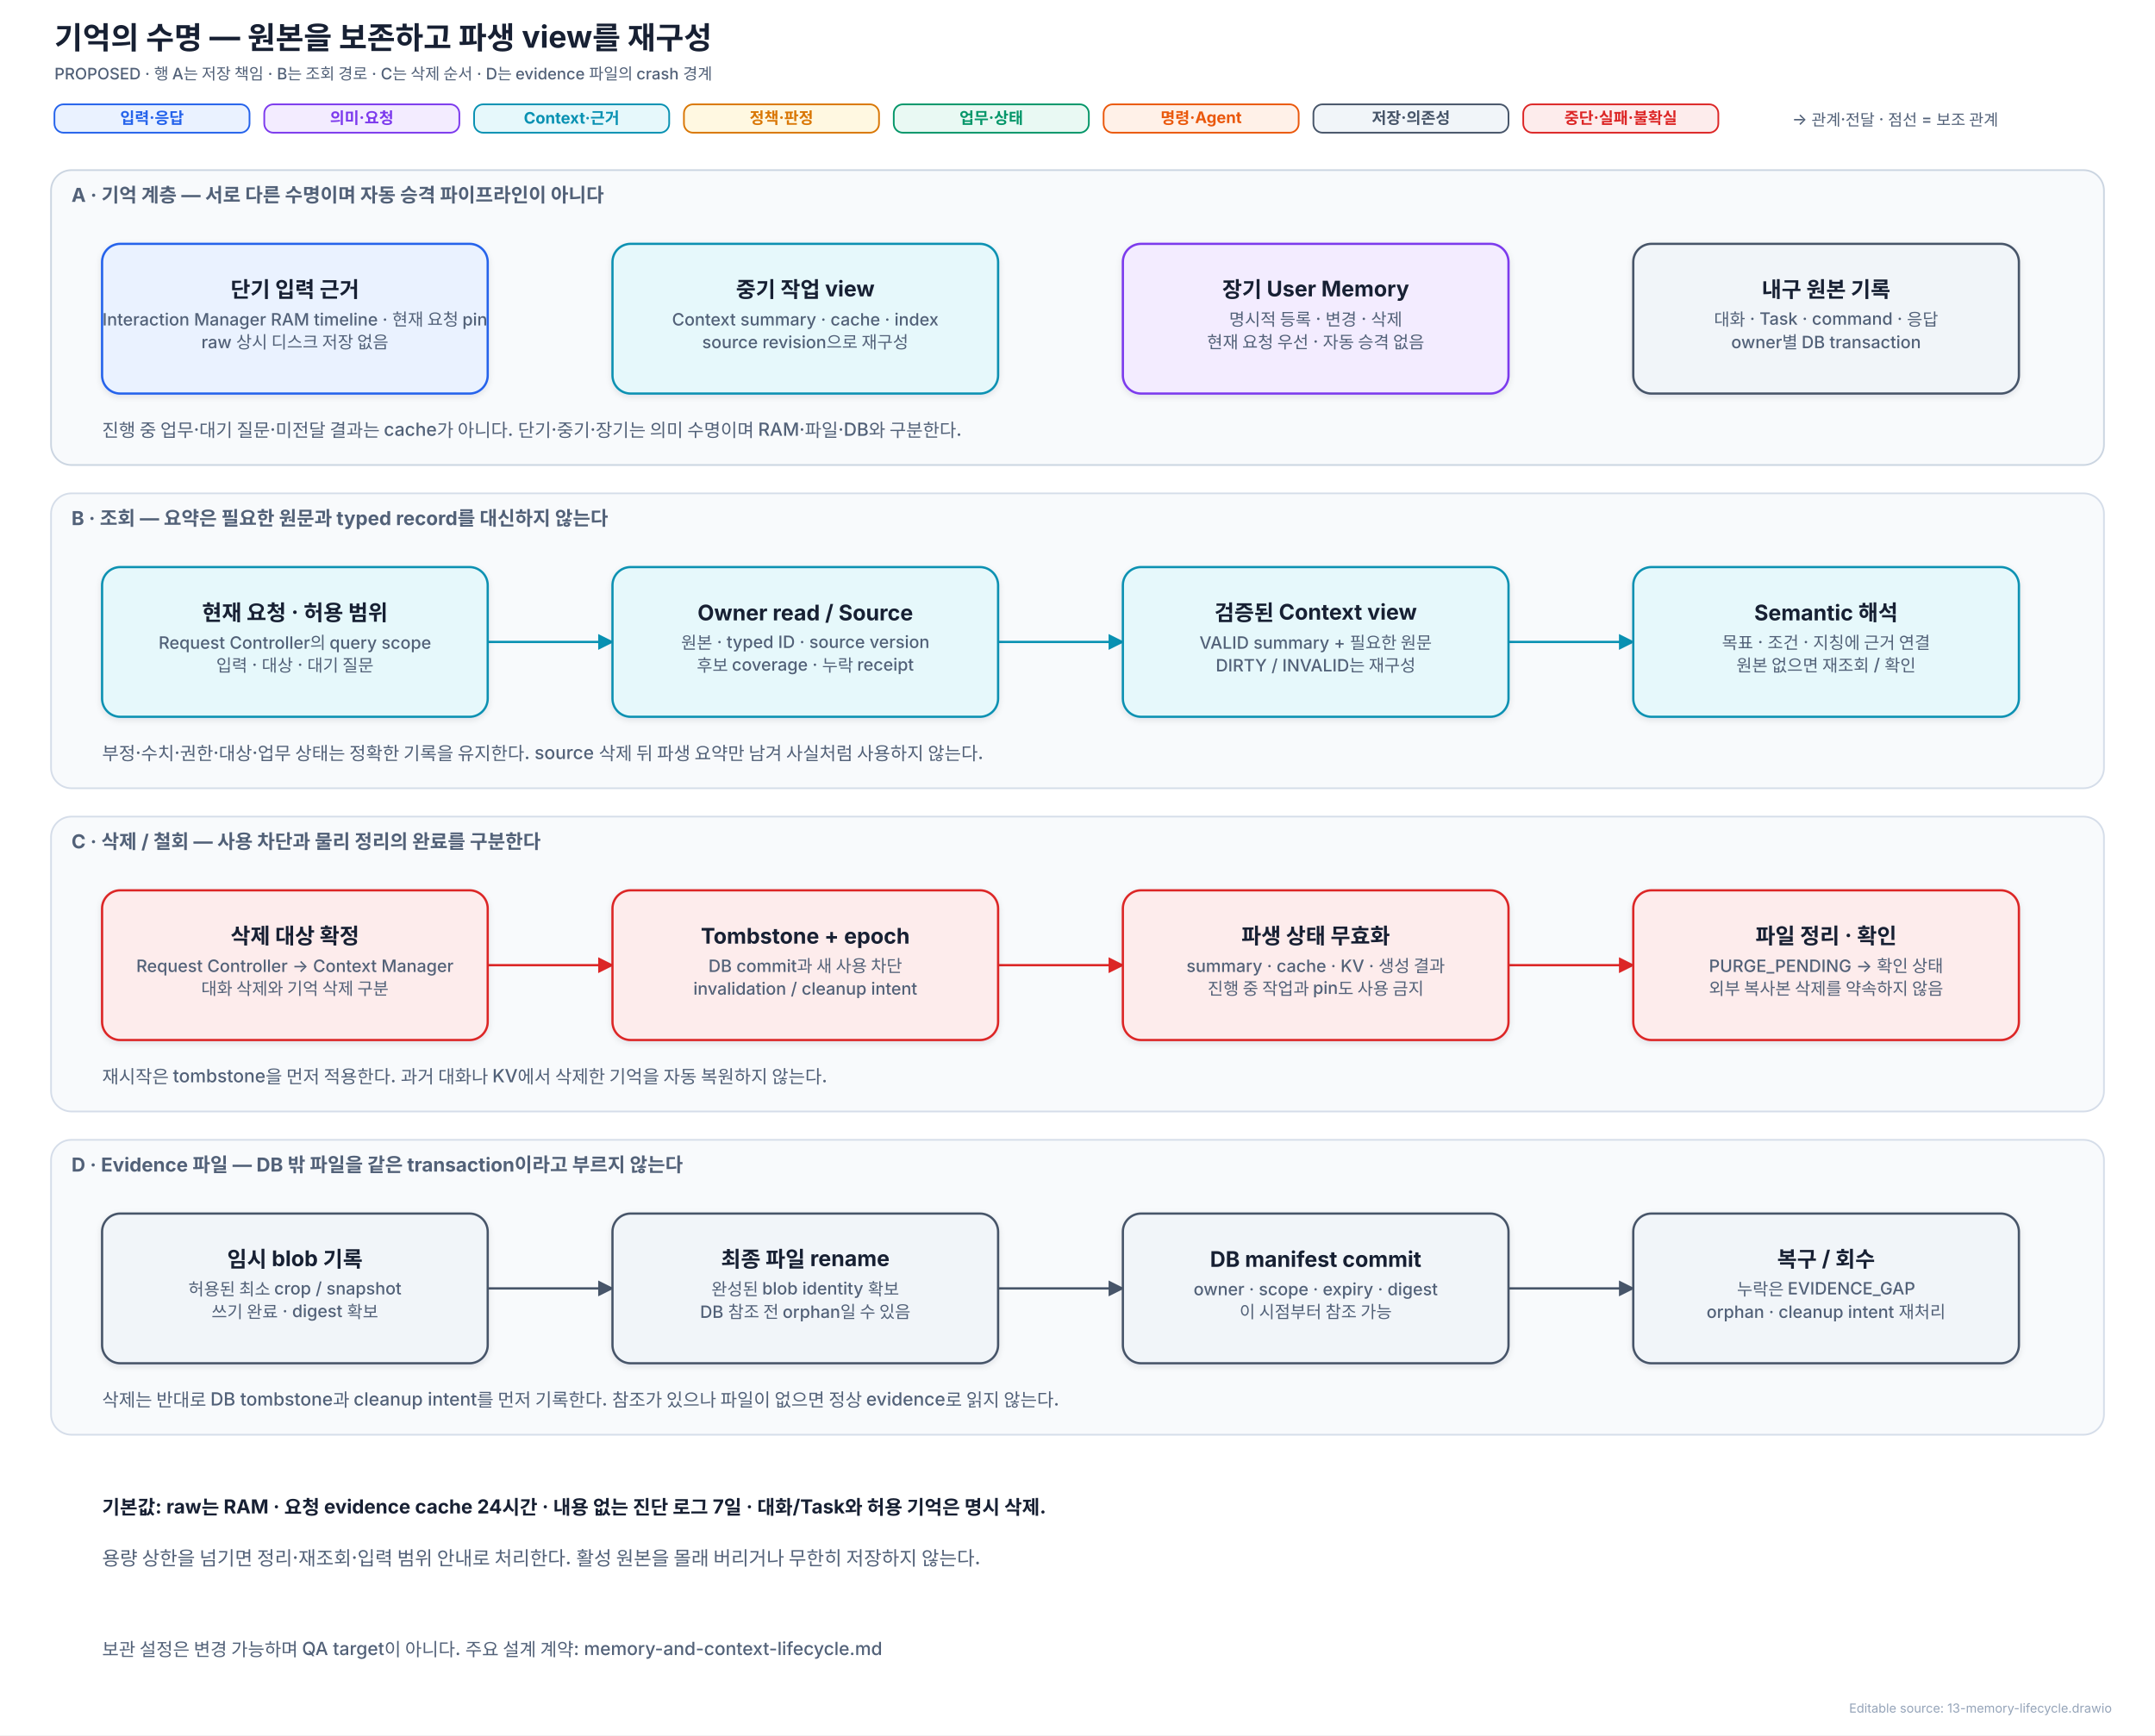
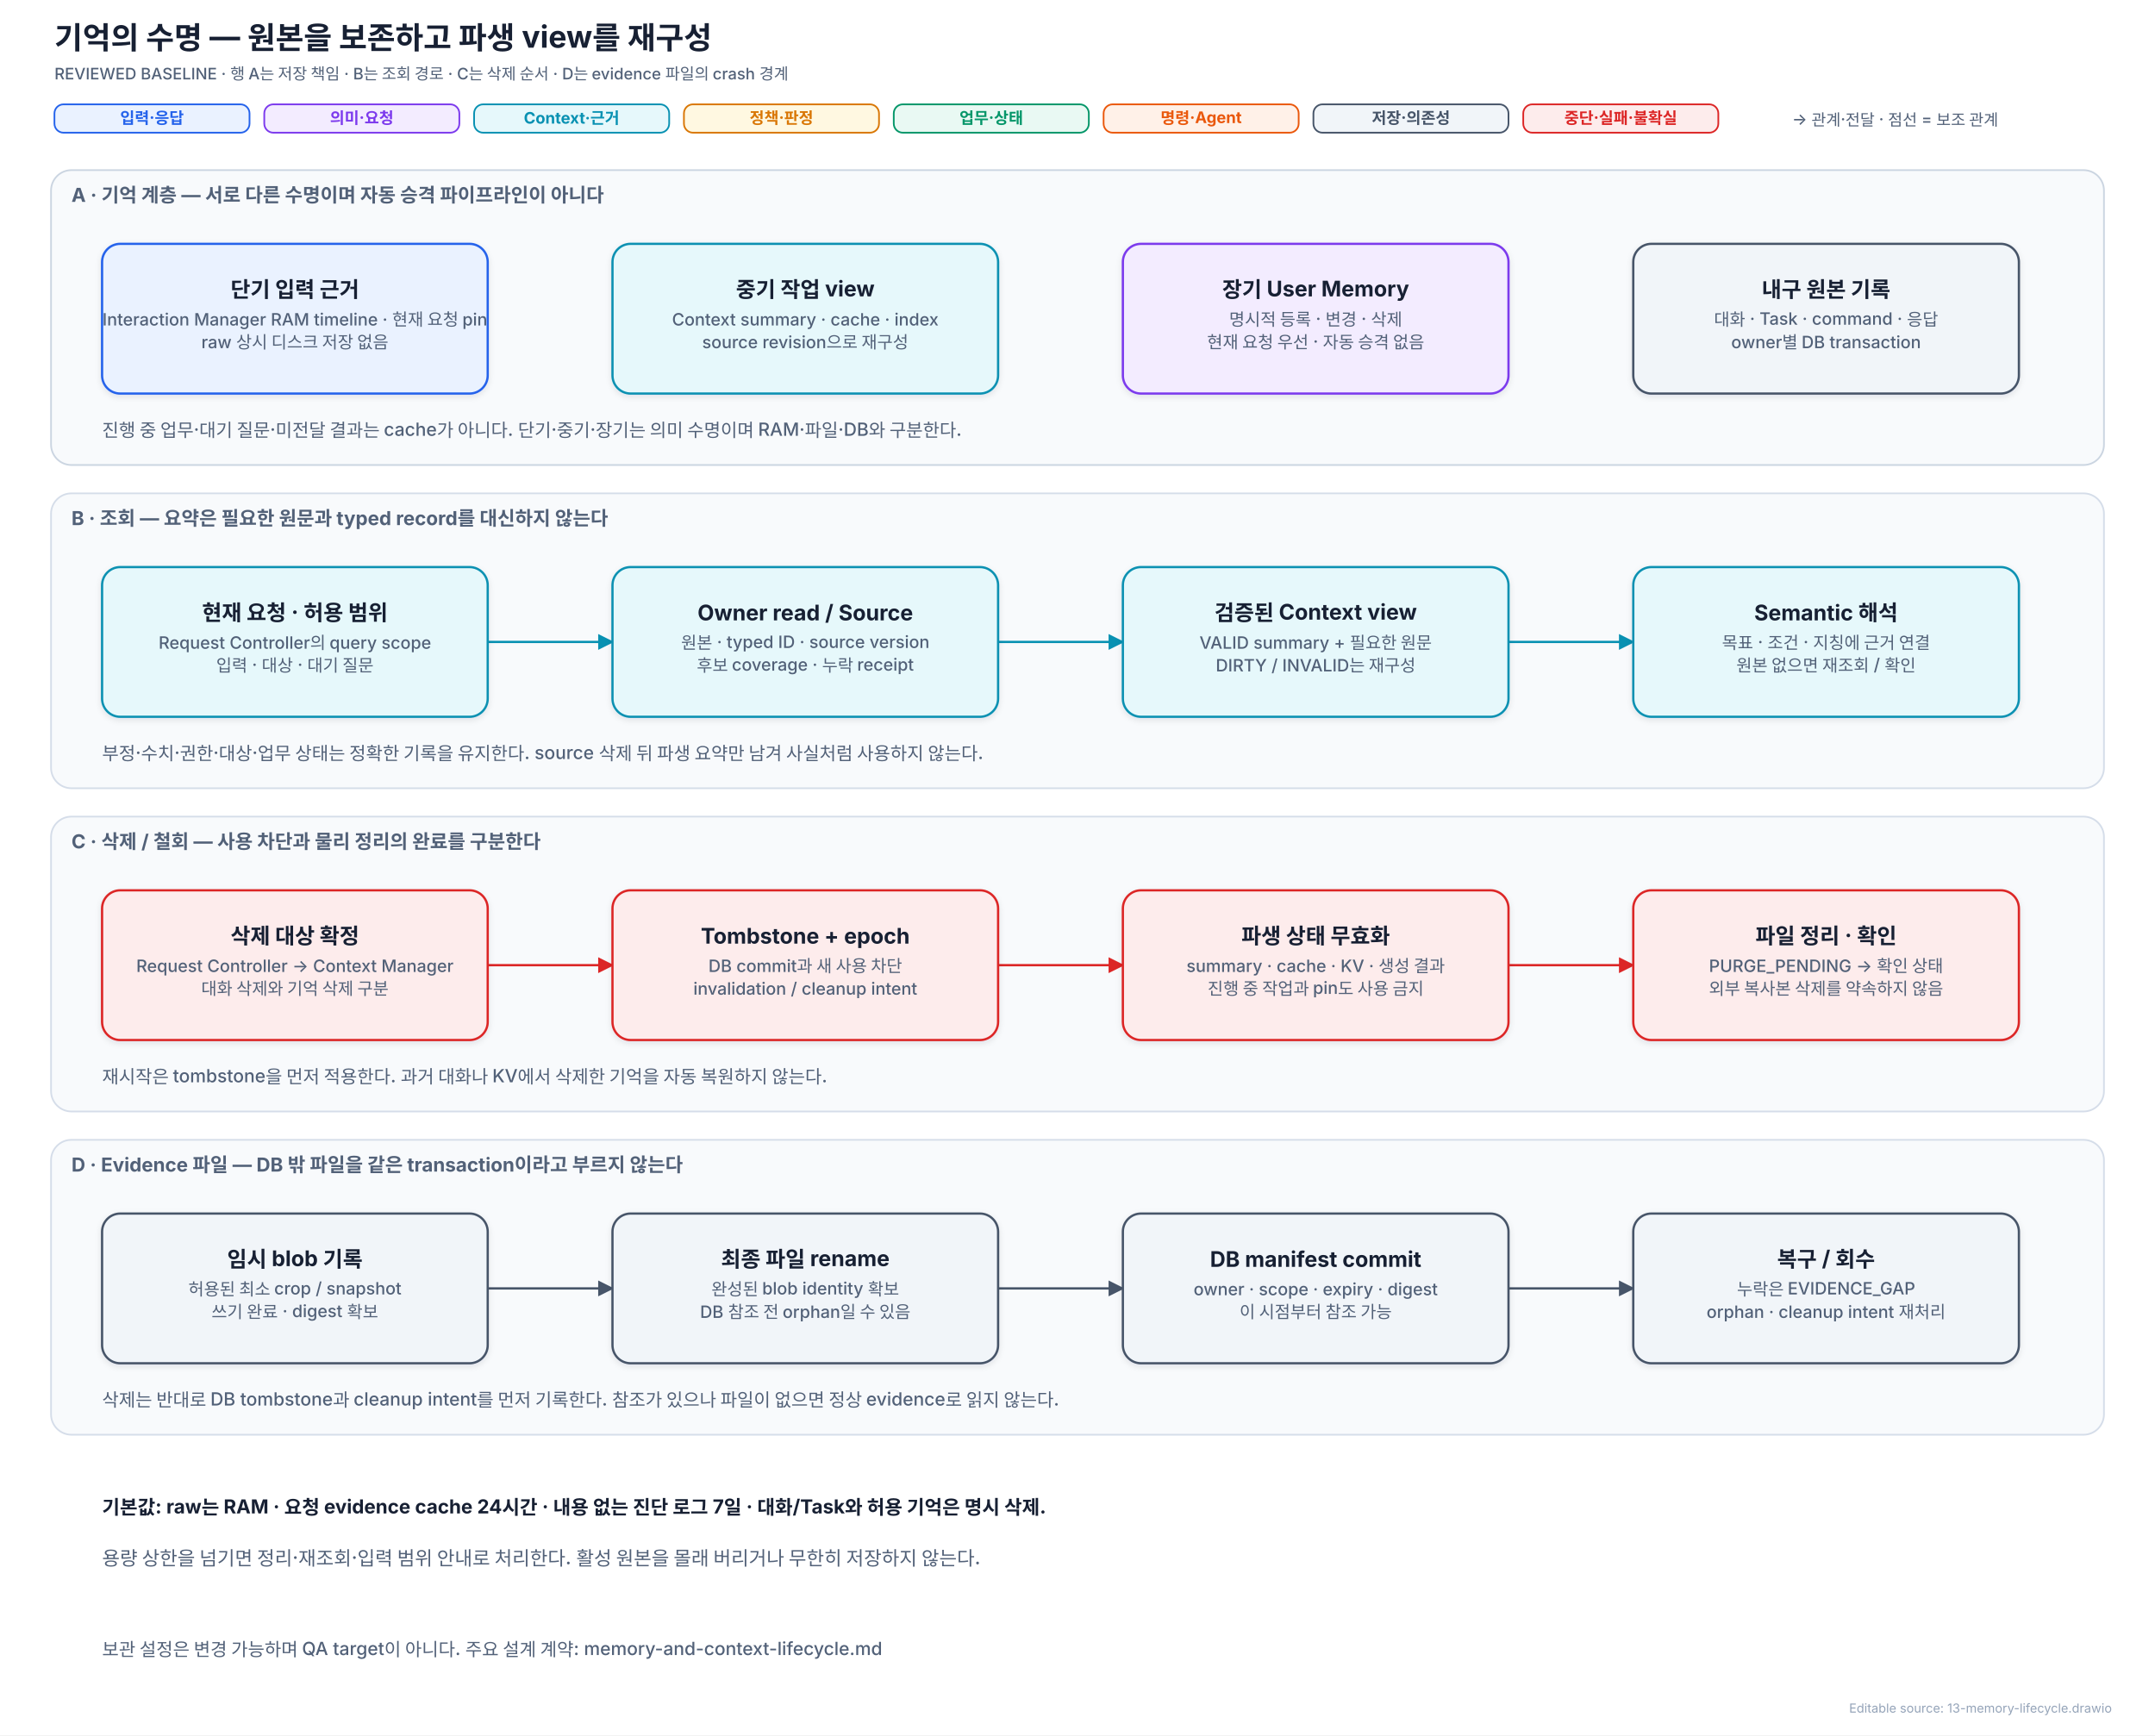
<svg xmlns="http://www.w3.org/2000/svg" width="1900" height="1530" viewBox="0 0 1900 1530" role="img" aria-labelledby="title desc">
  <defs>
    <marker id="arrow" viewBox="0 0 10 10" refX="9" refY="5" markerWidth="7" markerHeight="7" orient="auto-start-reverse">
      <path d="M 0 0 L 10 5 L 0 10 z" fill="#64748B" />
    </marker>
    <marker id="arrow-blue" viewBox="0 0 10 10" refX="9" refY="5" markerWidth="7" markerHeight="7" orient="auto-start-reverse">
      <path d="M 0 0 L 10 5 L 0 10 z" fill="#2563EB" />
    </marker>
    <marker id="arrow-cyan" viewBox="0 0 10 10" refX="9" refY="5" markerWidth="7" markerHeight="7" orient="auto-start-reverse">
      <path d="M 0 0 L 10 5 L 0 10 z" fill="#0891B2" />
    </marker>
    <marker id="arrow-purple" viewBox="0 0 10 10" refX="9" refY="5" markerWidth="7" markerHeight="7" orient="auto-start-reverse">
      <path d="M 0 0 L 10 5 L 0 10 z" fill="#7C3AED" />
    </marker>
    <marker id="arrow-green" viewBox="0 0 10 10" refX="9" refY="5" markerWidth="7" markerHeight="7" orient="auto-start-reverse">
      <path d="M 0 0 L 10 5 L 0 10 z" fill="#059669" />
    </marker>
    <marker id="arrow-orange" viewBox="0 0 10 10" refX="9" refY="5" markerWidth="7" markerHeight="7" orient="auto-start-reverse">
      <path d="M 0 0 L 10 5 L 0 10 z" fill="#EA580C" />
    </marker>
    <marker id="arrow-amber" viewBox="0 0 10 10" refX="9" refY="5" markerWidth="7" markerHeight="7" orient="auto-start-reverse">
      <path d="M 0 0 L 10 5 L 0 10 z" fill="#D97706" />
    </marker>
    <marker id="arrow-gray" viewBox="0 0 10 10" refX="9" refY="5" markerWidth="7" markerHeight="7" orient="auto-start-reverse">
      <path d="M 0 0 L 10 5 L 0 10 z" fill="#475569" />
    </marker>
    <marker id="arrow-red" viewBox="0 0 10 10" refX="9" refY="5" markerWidth="7" markerHeight="7" orient="auto-start-reverse">
      <path d="M 0 0 L 10 5 L 0 10 z" fill="#DC2626" />
    </marker>
    <filter id="shadow" x="-10%" y="-10%" width="120%" height="140%">
      <feDropShadow dx="0" dy="2" stdDeviation="3" flood-color="#0F172A" flood-opacity="0.10" />
    </filter>
  </defs>
  <rect width="1900" height="1530" fill="#FFFFFF" />
  <text x="48" y="43" font-family="Inter, Arial, sans-serif" font-size="27" font-weight="750" fill="#172033">기억의 수명 — 원본을 보존하고 파생 view를 재구성</text>
-   <text x="48" y="70" font-family="Inter, Arial, sans-serif" font-size="14" font-weight="500" fill="#526178">PROPOSED · 행 A는 저장 책임 · B는 조회 경로 · C는 삭제 순서 · D는 evidence 파일의 crash 경계</text>
+   <text x="48" y="70" font-family="Inter, Arial, sans-serif" font-size="14" font-weight="500" fill="#526178">REVIEWED BASELINE · 행 A는 저장 책임 · B는 조회 경로 · C는 삭제 순서 · D는 evidence 파일의 crash 경계</text>
  <rect x="45" y="150" width="1810" height="260" rx="18" fill="#F8FAFC" stroke="#CBD5E1" stroke-width="1.5" />
  <text x="63" y="178" font-family="Inter, Arial, sans-serif" font-size="17" font-weight="750" fill="#526178">A · 기억 계층 — 서로 다른 수명이며 자동 승격 파이프라인이 아니다</text>
  <rect x="45" y="435" width="1810" height="260" rx="18" fill="#F8FAFC" stroke="#D5DDE9" stroke-width="1.5" />
  <text x="63" y="463" font-family="Inter, Arial, sans-serif" font-size="17" font-weight="750" fill="#526178">B · 조회 — 요약은 필요한 원문과 typed record를 대신하지 않는다</text>
  <rect x="45" y="720" width="1810" height="260" rx="18" fill="#F8FAFC" stroke="#D5DDE9" stroke-width="1.5" />
  <text x="63" y="748" font-family="Inter, Arial, sans-serif" font-size="17" font-weight="750" fill="#526178">C · 삭제 / 철회 — 사용 차단과 물리 정리의 완료를 구분한다</text>
  <rect x="45" y="1005" width="1810" height="260" rx="18" fill="#F8FAFC" stroke="#D5DDE9" stroke-width="1.5" />
  <text x="63" y="1033" font-family="Inter, Arial, sans-serif" font-size="17" font-weight="750" fill="#526178">D · Evidence 파일 — DB 밖 파일을 같은 transaction이라고 부르지 않는다</text>
  <polyline points="430,566.0 540,566.0" fill="none" stroke="#0891B2" stroke-width="2" stroke-linejoin="round" stroke-linecap="round" marker-end="url(#arrow-cyan)" />
  <polyline points="880,566.0 990,566.0" fill="none" stroke="#0891B2" stroke-width="2" stroke-linejoin="round" stroke-linecap="round" marker-end="url(#arrow-cyan)" />
  <polyline points="1330,566.0 1440,566.0" fill="none" stroke="#0891B2" stroke-width="2" stroke-linejoin="round" stroke-linecap="round" marker-end="url(#arrow-cyan)" />
  <polyline points="430,851.0 540,851.0" fill="none" stroke="#DC2626" stroke-width="2" stroke-linejoin="round" stroke-linecap="round" marker-end="url(#arrow-red)" />
  <polyline points="880,851.0 990,851.0" fill="none" stroke="#DC2626" stroke-width="2" stroke-linejoin="round" stroke-linecap="round" marker-end="url(#arrow-red)" />
  <polyline points="1330,851.0 1440,851.0" fill="none" stroke="#DC2626" stroke-width="2" stroke-linejoin="round" stroke-linecap="round" marker-end="url(#arrow-red)" />
  <polyline points="430,1136.0 540,1136.0" fill="none" stroke="#475569" stroke-width="2" stroke-linejoin="round" stroke-linecap="round" marker-end="url(#arrow-gray)" />
  <polyline points="880,1136.0 990,1136.0" fill="none" stroke="#475569" stroke-width="2" stroke-linejoin="round" stroke-linecap="round" marker-end="url(#arrow-gray)" />
  <polyline points="1330,1136.0 1440,1136.0" fill="none" stroke="#475569" stroke-width="2" stroke-linejoin="round" stroke-linecap="round" marker-end="url(#arrow-gray)" />
  <rect x="90" y="215" width="340" height="132" rx="16" fill="#EAF2FF" stroke="#2563EB" stroke-width="2" filter="url(#shadow)" />
  <g font-family="Inter, Arial, sans-serif">
    <text x="260.0" y="262.0" text-anchor="middle" font-size="19" font-weight="700" fill="#172033">단기 입력 근거</text>
    <text x="260.0" y="287.0" text-anchor="middle" font-size="15" font-weight="500" fill="#526178">Interaction Manager RAM timeline · 현재 요청 pin</text>
    <text x="260.0" y="307.0" text-anchor="middle" font-size="15" font-weight="500" fill="#526178">raw 상시 디스크 저장 없음</text>
  </g>
  <rect x="540" y="215" width="340" height="132" rx="16" fill="#E6F8FB" stroke="#0891B2" stroke-width="2" filter="url(#shadow)" />
  <g font-family="Inter, Arial, sans-serif">
    <text x="710.0" y="262.0" text-anchor="middle" font-size="19" font-weight="700" fill="#172033">중기 작업 view</text>
    <text x="710.0" y="287.0" text-anchor="middle" font-size="15" font-weight="500" fill="#526178">Context summary · cache · index</text>
    <text x="710.0" y="307.0" text-anchor="middle" font-size="15" font-weight="500" fill="#526178">source revision으로 재구성</text>
  </g>
  <rect x="990" y="215" width="340" height="132" rx="16" fill="#F3ECFF" stroke="#7C3AED" stroke-width="2" filter="url(#shadow)" />
  <g font-family="Inter, Arial, sans-serif">
    <text x="1160.0" y="262.0" text-anchor="middle" font-size="19" font-weight="700" fill="#172033">장기 User Memory</text>
    <text x="1160.0" y="287.0" text-anchor="middle" font-size="15" font-weight="500" fill="#526178">명시적 등록 · 변경 · 삭제</text>
    <text x="1160.0" y="307.0" text-anchor="middle" font-size="15" font-weight="500" fill="#526178">현재 요청 우선 · 자동 승격 없음</text>
  </g>
  <rect x="1440" y="215" width="340" height="132" rx="16" fill="#F1F5F9" stroke="#475569" stroke-width="2" filter="url(#shadow)" />
  <g font-family="Inter, Arial, sans-serif">
    <text x="1610.0" y="262.0" text-anchor="middle" font-size="19" font-weight="700" fill="#172033">내구 원본 기록</text>
    <text x="1610.0" y="287.0" text-anchor="middle" font-size="15" font-weight="500" fill="#526178">대화 · Task · command · 응답</text>
    <text x="1610.0" y="307.0" text-anchor="middle" font-size="15" font-weight="500" fill="#526178">owner별 DB transaction</text>
  </g>
  <rect x="90" y="500" width="340" height="132" rx="16" fill="#E6F8FB" stroke="#0891B2" stroke-width="2" filter="url(#shadow)" />
  <g font-family="Inter, Arial, sans-serif">
    <text x="260.0" y="547.0" text-anchor="middle" font-size="19" font-weight="700" fill="#172033">현재 요청 · 허용 범위</text>
    <text x="260.0" y="572.0" text-anchor="middle" font-size="15" font-weight="500" fill="#526178">Request Controller의 query scope</text>
    <text x="260.0" y="592.0" text-anchor="middle" font-size="15" font-weight="500" fill="#526178">입력 · 대상 · 대기 질문</text>
  </g>
  <rect x="540" y="500" width="340" height="132" rx="16" fill="#E6F8FB" stroke="#0891B2" stroke-width="2" filter="url(#shadow)" />
  <g font-family="Inter, Arial, sans-serif">
    <text x="710.0" y="547.0" text-anchor="middle" font-size="19" font-weight="700" fill="#172033">Owner read / Source</text>
    <text x="710.0" y="572.0" text-anchor="middle" font-size="15" font-weight="500" fill="#526178">원본 · typed ID · source version</text>
    <text x="710.0" y="592.0" text-anchor="middle" font-size="15" font-weight="500" fill="#526178">후보 coverage · 누락 receipt</text>
  </g>
  <rect x="990" y="500" width="340" height="132" rx="16" fill="#E6F8FB" stroke="#0891B2" stroke-width="2" filter="url(#shadow)" />
  <g font-family="Inter, Arial, sans-serif">
    <text x="1160.0" y="547.0" text-anchor="middle" font-size="19" font-weight="700" fill="#172033">검증된 Context view</text>
    <text x="1160.0" y="572.0" text-anchor="middle" font-size="15" font-weight="500" fill="#526178">VALID summary + 필요한 원문</text>
    <text x="1160.0" y="592.0" text-anchor="middle" font-size="15" font-weight="500" fill="#526178">DIRTY / INVALID는 재구성</text>
  </g>
  <rect x="1440" y="500" width="340" height="132" rx="16" fill="#E6F8FB" stroke="#0891B2" stroke-width="2" filter="url(#shadow)" />
  <g font-family="Inter, Arial, sans-serif">
    <text x="1610.0" y="547.0" text-anchor="middle" font-size="19" font-weight="700" fill="#172033">Semantic 해석</text>
    <text x="1610.0" y="572.0" text-anchor="middle" font-size="15" font-weight="500" fill="#526178">목표 · 조건 · 지칭에 근거 연결</text>
    <text x="1610.0" y="592.0" text-anchor="middle" font-size="15" font-weight="500" fill="#526178">원본 없으면 재조회 / 확인</text>
  </g>
  <rect x="90" y="785" width="340" height="132" rx="16" fill="#FDECEC" stroke="#DC2626" stroke-width="2" filter="url(#shadow)" />
  <g font-family="Inter, Arial, sans-serif">
    <text x="260.0" y="832.0" text-anchor="middle" font-size="19" font-weight="700" fill="#172033">삭제 대상 확정</text>
    <text x="260.0" y="857.0" text-anchor="middle" font-size="15" font-weight="500" fill="#526178">Request Controller → Context Manager</text>
    <text x="260.0" y="877.0" text-anchor="middle" font-size="15" font-weight="500" fill="#526178">대화 삭제와 기억 삭제 구분</text>
  </g>
  <rect x="540" y="785" width="340" height="132" rx="16" fill="#FDECEC" stroke="#DC2626" stroke-width="2" filter="url(#shadow)" />
  <g font-family="Inter, Arial, sans-serif">
    <text x="710.0" y="832.0" text-anchor="middle" font-size="19" font-weight="700" fill="#172033">Tombstone + epoch</text>
    <text x="710.0" y="857.0" text-anchor="middle" font-size="15" font-weight="500" fill="#526178">DB commit과 새 사용 차단</text>
    <text x="710.0" y="877.0" text-anchor="middle" font-size="15" font-weight="500" fill="#526178">invalidation / cleanup intent</text>
  </g>
  <rect x="990" y="785" width="340" height="132" rx="16" fill="#FDECEC" stroke="#DC2626" stroke-width="2" filter="url(#shadow)" />
  <g font-family="Inter, Arial, sans-serif">
    <text x="1160.0" y="832.0" text-anchor="middle" font-size="19" font-weight="700" fill="#172033">파생 상태 무효화</text>
    <text x="1160.0" y="857.0" text-anchor="middle" font-size="15" font-weight="500" fill="#526178">summary · cache · KV · 생성 결과</text>
    <text x="1160.0" y="877.0" text-anchor="middle" font-size="15" font-weight="500" fill="#526178">진행 중 작업과 pin도 사용 금지</text>
  </g>
  <rect x="1440" y="785" width="340" height="132" rx="16" fill="#FDECEC" stroke="#DC2626" stroke-width="2" filter="url(#shadow)" />
  <g font-family="Inter, Arial, sans-serif">
    <text x="1610.0" y="832.0" text-anchor="middle" font-size="19" font-weight="700" fill="#172033">파일 정리 · 확인</text>
    <text x="1610.0" y="857.0" text-anchor="middle" font-size="15" font-weight="500" fill="#526178">PURGE_PENDING → 확인 상태</text>
    <text x="1610.0" y="877.0" text-anchor="middle" font-size="15" font-weight="500" fill="#526178">외부 복사본 삭제를 약속하지 않음</text>
  </g>
  <rect x="90" y="1070" width="340" height="132" rx="16" fill="#F1F5F9" stroke="#475569" stroke-width="2" filter="url(#shadow)" />
  <g font-family="Inter, Arial, sans-serif">
    <text x="260.0" y="1117.0" text-anchor="middle" font-size="19" font-weight="700" fill="#172033">임시 blob 기록</text>
    <text x="260.0" y="1142.0" text-anchor="middle" font-size="15" font-weight="500" fill="#526178">허용된 최소 crop / snapshot</text>
    <text x="260.0" y="1162.0" text-anchor="middle" font-size="15" font-weight="500" fill="#526178">쓰기 완료 · digest 확보</text>
  </g>
  <rect x="540" y="1070" width="340" height="132" rx="16" fill="#F1F5F9" stroke="#475569" stroke-width="2" filter="url(#shadow)" />
  <g font-family="Inter, Arial, sans-serif">
    <text x="710.0" y="1117.0" text-anchor="middle" font-size="19" font-weight="700" fill="#172033">최종 파일 rename</text>
    <text x="710.0" y="1142.0" text-anchor="middle" font-size="15" font-weight="500" fill="#526178">완성된 blob identity 확보</text>
    <text x="710.0" y="1162.0" text-anchor="middle" font-size="15" font-weight="500" fill="#526178">DB 참조 전 orphan일 수 있음</text>
  </g>
  <rect x="990" y="1070" width="340" height="132" rx="16" fill="#F1F5F9" stroke="#475569" stroke-width="2" filter="url(#shadow)" />
  <g font-family="Inter, Arial, sans-serif">
    <text x="1160.0" y="1117.0" text-anchor="middle" font-size="19" font-weight="700" fill="#172033">DB manifest commit</text>
    <text x="1160.0" y="1142.0" text-anchor="middle" font-size="15" font-weight="500" fill="#526178">owner · scope · expiry · digest</text>
    <text x="1160.0" y="1162.0" text-anchor="middle" font-size="15" font-weight="500" fill="#526178">이 시점부터 참조 가능</text>
  </g>
  <rect x="1440" y="1070" width="340" height="132" rx="16" fill="#F1F5F9" stroke="#475569" stroke-width="2" filter="url(#shadow)" />
  <g font-family="Inter, Arial, sans-serif">
    <text x="1610.0" y="1117.0" text-anchor="middle" font-size="19" font-weight="700" fill="#172033">복구 / 회수</text>
    <text x="1610.0" y="1142.0" text-anchor="middle" font-size="15" font-weight="500" fill="#526178">누락은 EVIDENCE_GAP</text>
    <text x="1610.0" y="1162.0" text-anchor="middle" font-size="15" font-weight="500" fill="#526178">orphan · cleanup intent 재처리</text>
  </g>
  <text x="1580" y="110" text-anchor="start" font-family="Inter, Arial, sans-serif" font-size="14" font-weight="500" fill="#526178">→ 관계·전달  ·  점선 = 보조 관계</text>
  <text x="90" y="385" text-anchor="start" font-family="Inter, Arial, sans-serif" font-size="16" font-weight="500" fill="#526178">진행 중 업무·대기 질문·미전달 결과는 cache가 아니다. 단기·중기·장기는 의미 수명이며 RAM·파일·DB와 구분한다.</text>
  <text x="90" y="670" text-anchor="start" font-family="Inter, Arial, sans-serif" font-size="16" font-weight="500" fill="#526178">부정·수치·권한·대상·업무 상태는 정확한 기록을 유지한다. source 삭제 뒤 파생 요약만 남겨 사실처럼 사용하지 않는다.</text>
  <text x="90" y="955" text-anchor="start" font-family="Inter, Arial, sans-serif" font-size="16" font-weight="500" fill="#526178">재시작은 tombstone을 먼저 적용한다. 과거 대화나 KV에서 삭제한 기억을 자동 복원하지 않는다.</text>
  <text x="90" y="1240" text-anchor="start" font-family="Inter, Arial, sans-serif" font-size="16" font-weight="500" fill="#526178">삭제는 반대로 DB tombstone과 cleanup intent를 먼저 기록한다. 참조가 있으나 파일이 없으면 정상 evidence로 읽지 않는다.</text>
  <text x="90" y="1335" text-anchor="start" font-family="Inter, Arial, sans-serif" font-size="17" font-weight="700" fill="#172033">기본값: raw는 RAM · 요청 evidence cache 24시간 · 내용 없는 진단 로그 7일 · 대화/Task와 허용 기억은 명시 삭제.</text>
  <text x="90" y="1380" text-anchor="start" font-family="Inter, Arial, sans-serif" font-size="17" font-weight="500" fill="#526178">용량 상한을 넘기면 정리·재조회·입력 범위 안내로 처리한다. 활성 원본을 몰래 버리거나 무한히 저장하지 않는다.</text>
  <text x="90" y="1460" text-anchor="start" font-family="Inter, Arial, sans-serif" font-size="16" font-weight="500" fill="#526178">보관 설정은 변경 가능하며 QA target이 아니다. 주요 설계 계약: memory-and-context-lifecycle.md</text>
  <rect x="48" y="92" width="172" height="25" rx="8" fill="#EAF2FF" stroke="#2563EB" stroke-width="1.5" />
  <text x="134.0" y="109" text-anchor="middle" font-family="Inter, Arial, sans-serif" font-size="14" font-weight="700" fill="#2563EB">입력·응답</text>
  <rect x="233" y="92" width="172" height="25" rx="8" fill="#F3ECFF" stroke="#7C3AED" stroke-width="1.5" />
  <text x="319.0" y="109" text-anchor="middle" font-family="Inter, Arial, sans-serif" font-size="14" font-weight="700" fill="#7C3AED">의미·요청</text>
  <rect x="418" y="92" width="172" height="25" rx="8" fill="#E6F8FB" stroke="#0891B2" stroke-width="1.5" />
  <text x="504.0" y="109" text-anchor="middle" font-family="Inter, Arial, sans-serif" font-size="14" font-weight="700" fill="#0891B2">Context·근거</text>
  <rect x="603" y="92" width="172" height="25" rx="8" fill="#FFF8E1" stroke="#D97706" stroke-width="1.5" />
  <text x="689.0" y="109" text-anchor="middle" font-family="Inter, Arial, sans-serif" font-size="14" font-weight="700" fill="#D97706">정책·판정</text>
  <rect x="788" y="92" width="172" height="25" rx="8" fill="#E9F9F3" stroke="#059669" stroke-width="1.5" />
  <text x="874.0" y="109" text-anchor="middle" font-family="Inter, Arial, sans-serif" font-size="14" font-weight="700" fill="#059669">업무·상태</text>
  <rect x="973" y="92" width="172" height="25" rx="8" fill="#FFF1E8" stroke="#EA580C" stroke-width="1.5" />
  <text x="1059.0" y="109" text-anchor="middle" font-family="Inter, Arial, sans-serif" font-size="14" font-weight="700" fill="#EA580C">명령·Agent</text>
  <rect x="1158" y="92" width="172" height="25" rx="8" fill="#F1F5F9" stroke="#475569" stroke-width="1.5" />
  <text x="1244.0" y="109" text-anchor="middle" font-family="Inter, Arial, sans-serif" font-size="14" font-weight="700" fill="#475569">저장·의존성</text>
  <rect x="1343" y="92" width="172" height="25" rx="8" fill="#FDECEC" stroke="#DC2626" stroke-width="1.5" />
  <text x="1429.0" y="109" text-anchor="middle" font-family="Inter, Arial, sans-serif" font-size="14" font-weight="700" fill="#DC2626">중단·실패·불확실</text>
  <text x="1862" y="1510" text-anchor="end" font-family="Inter, Arial, sans-serif" font-size="11" fill="#94A3B8">Editable source: 13-memory-lifecycle.drawio</text>
</svg>
